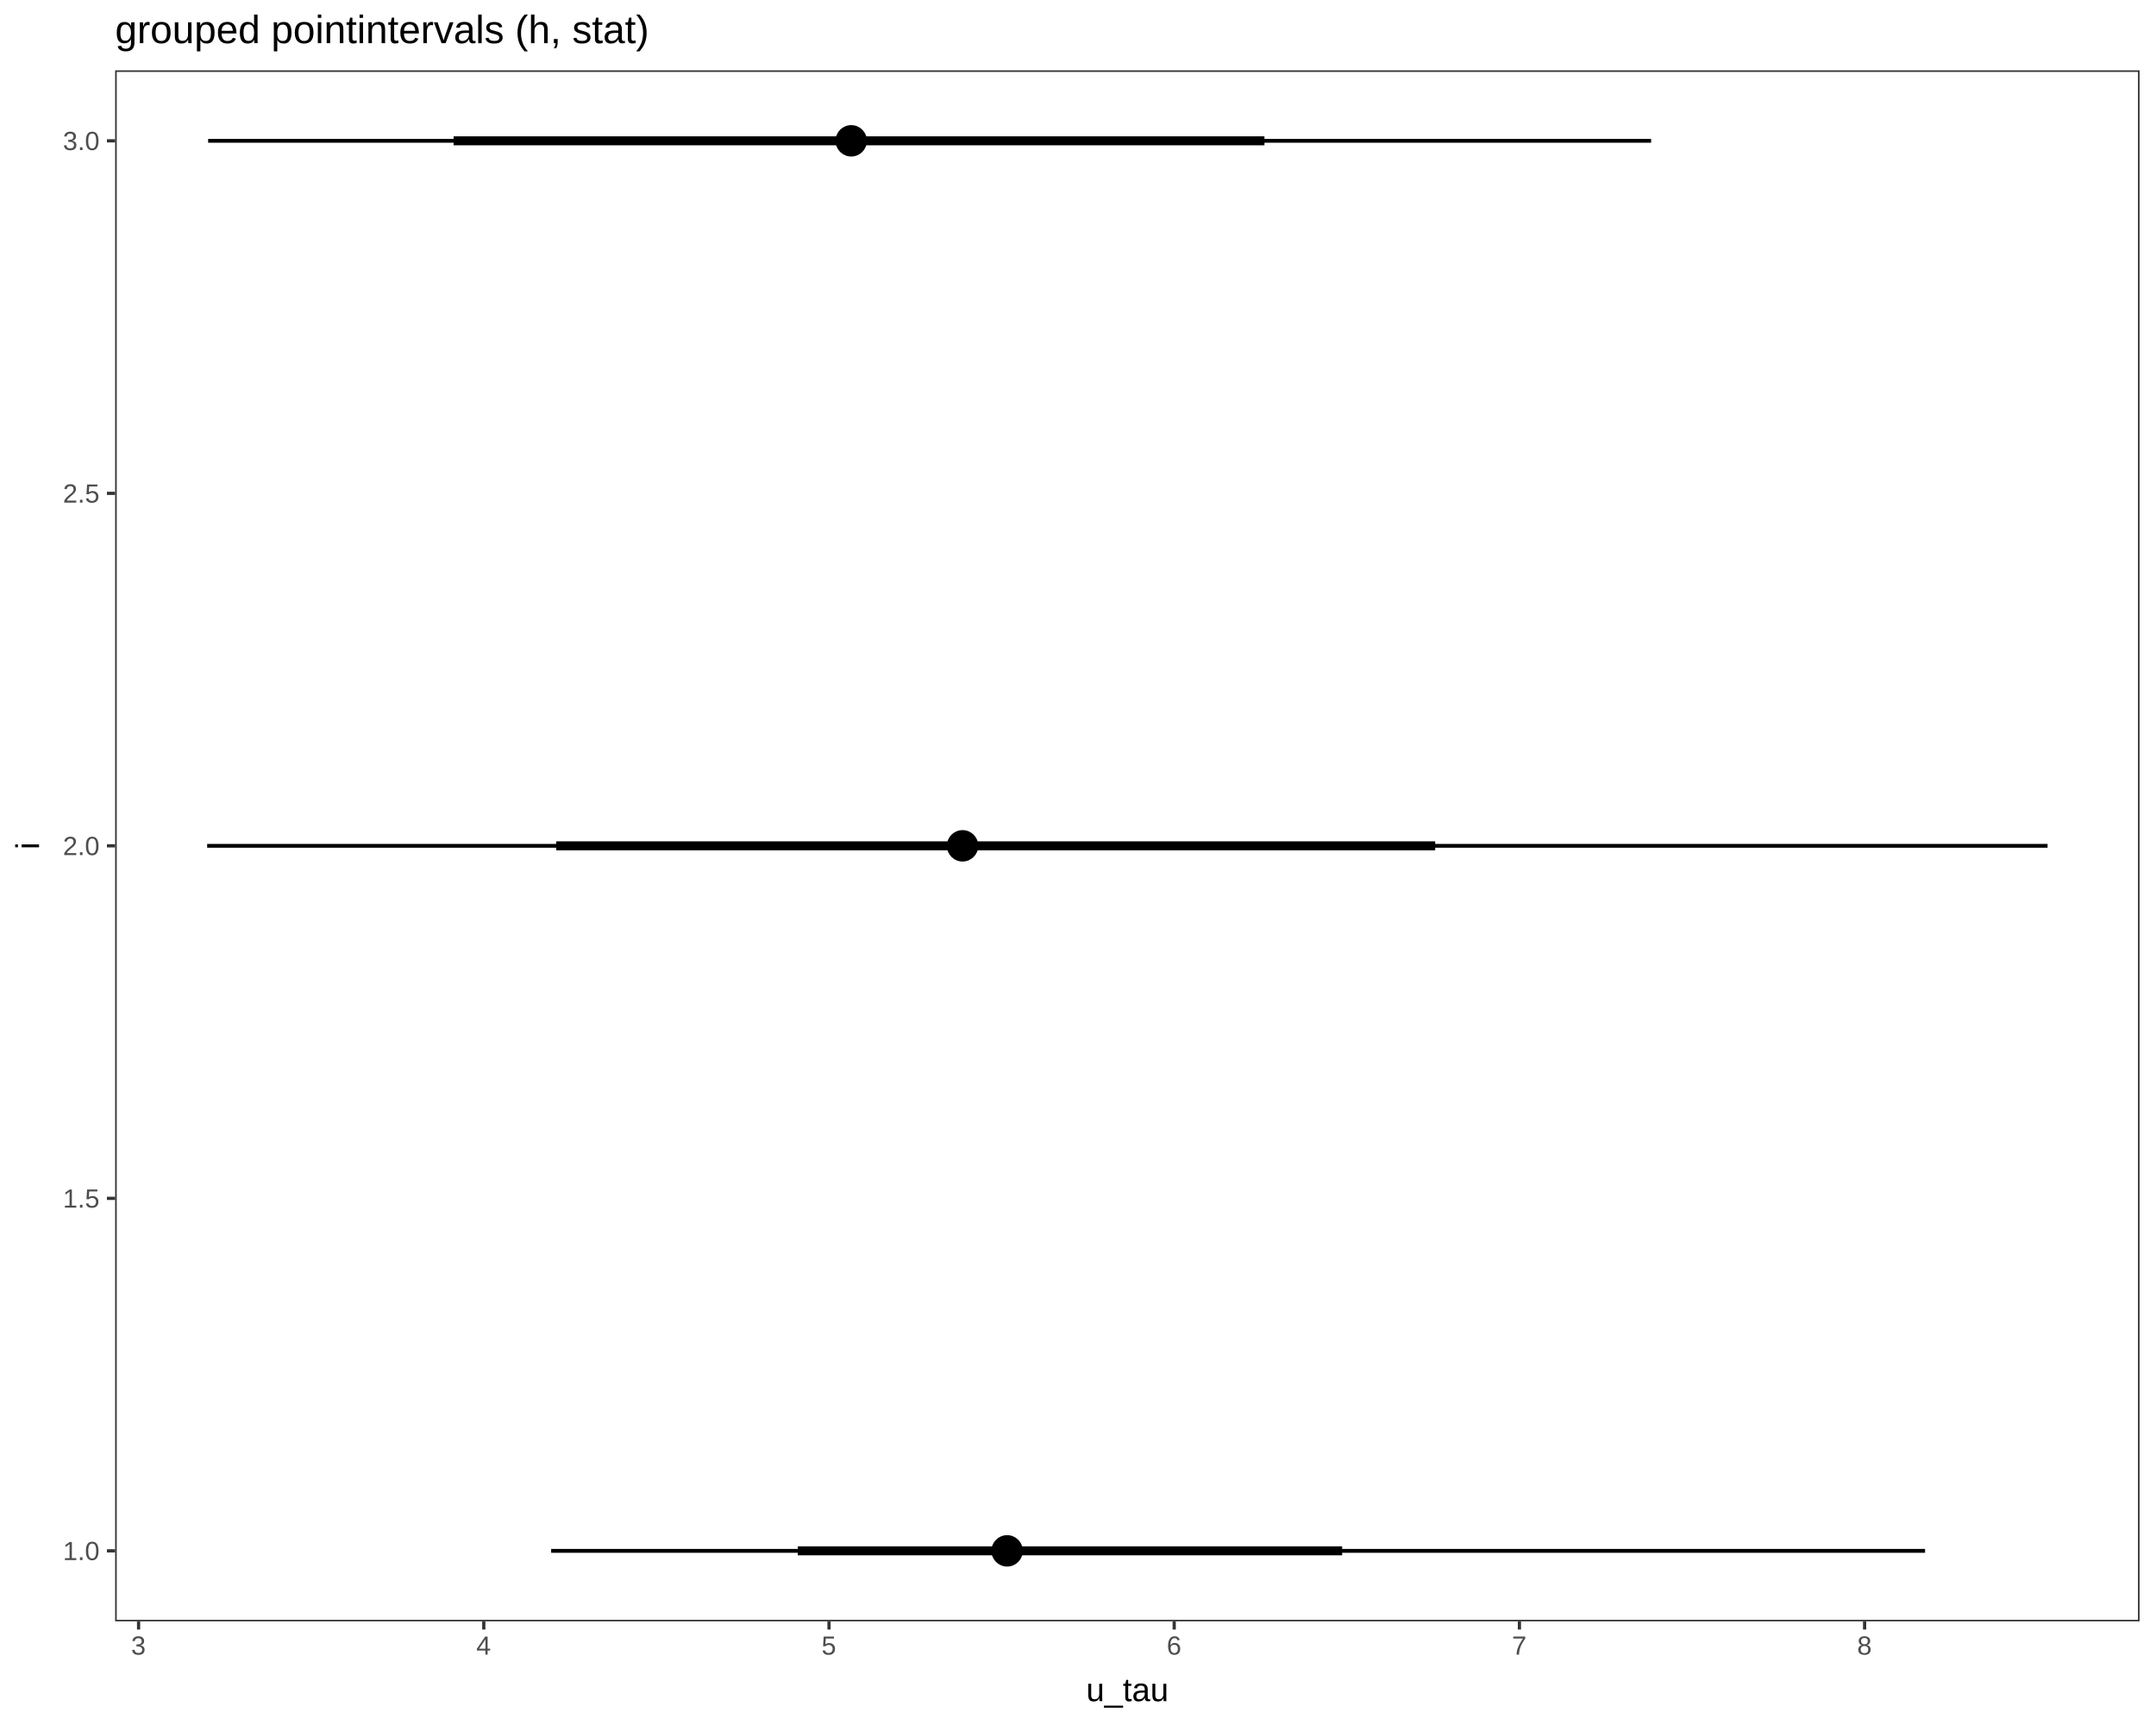
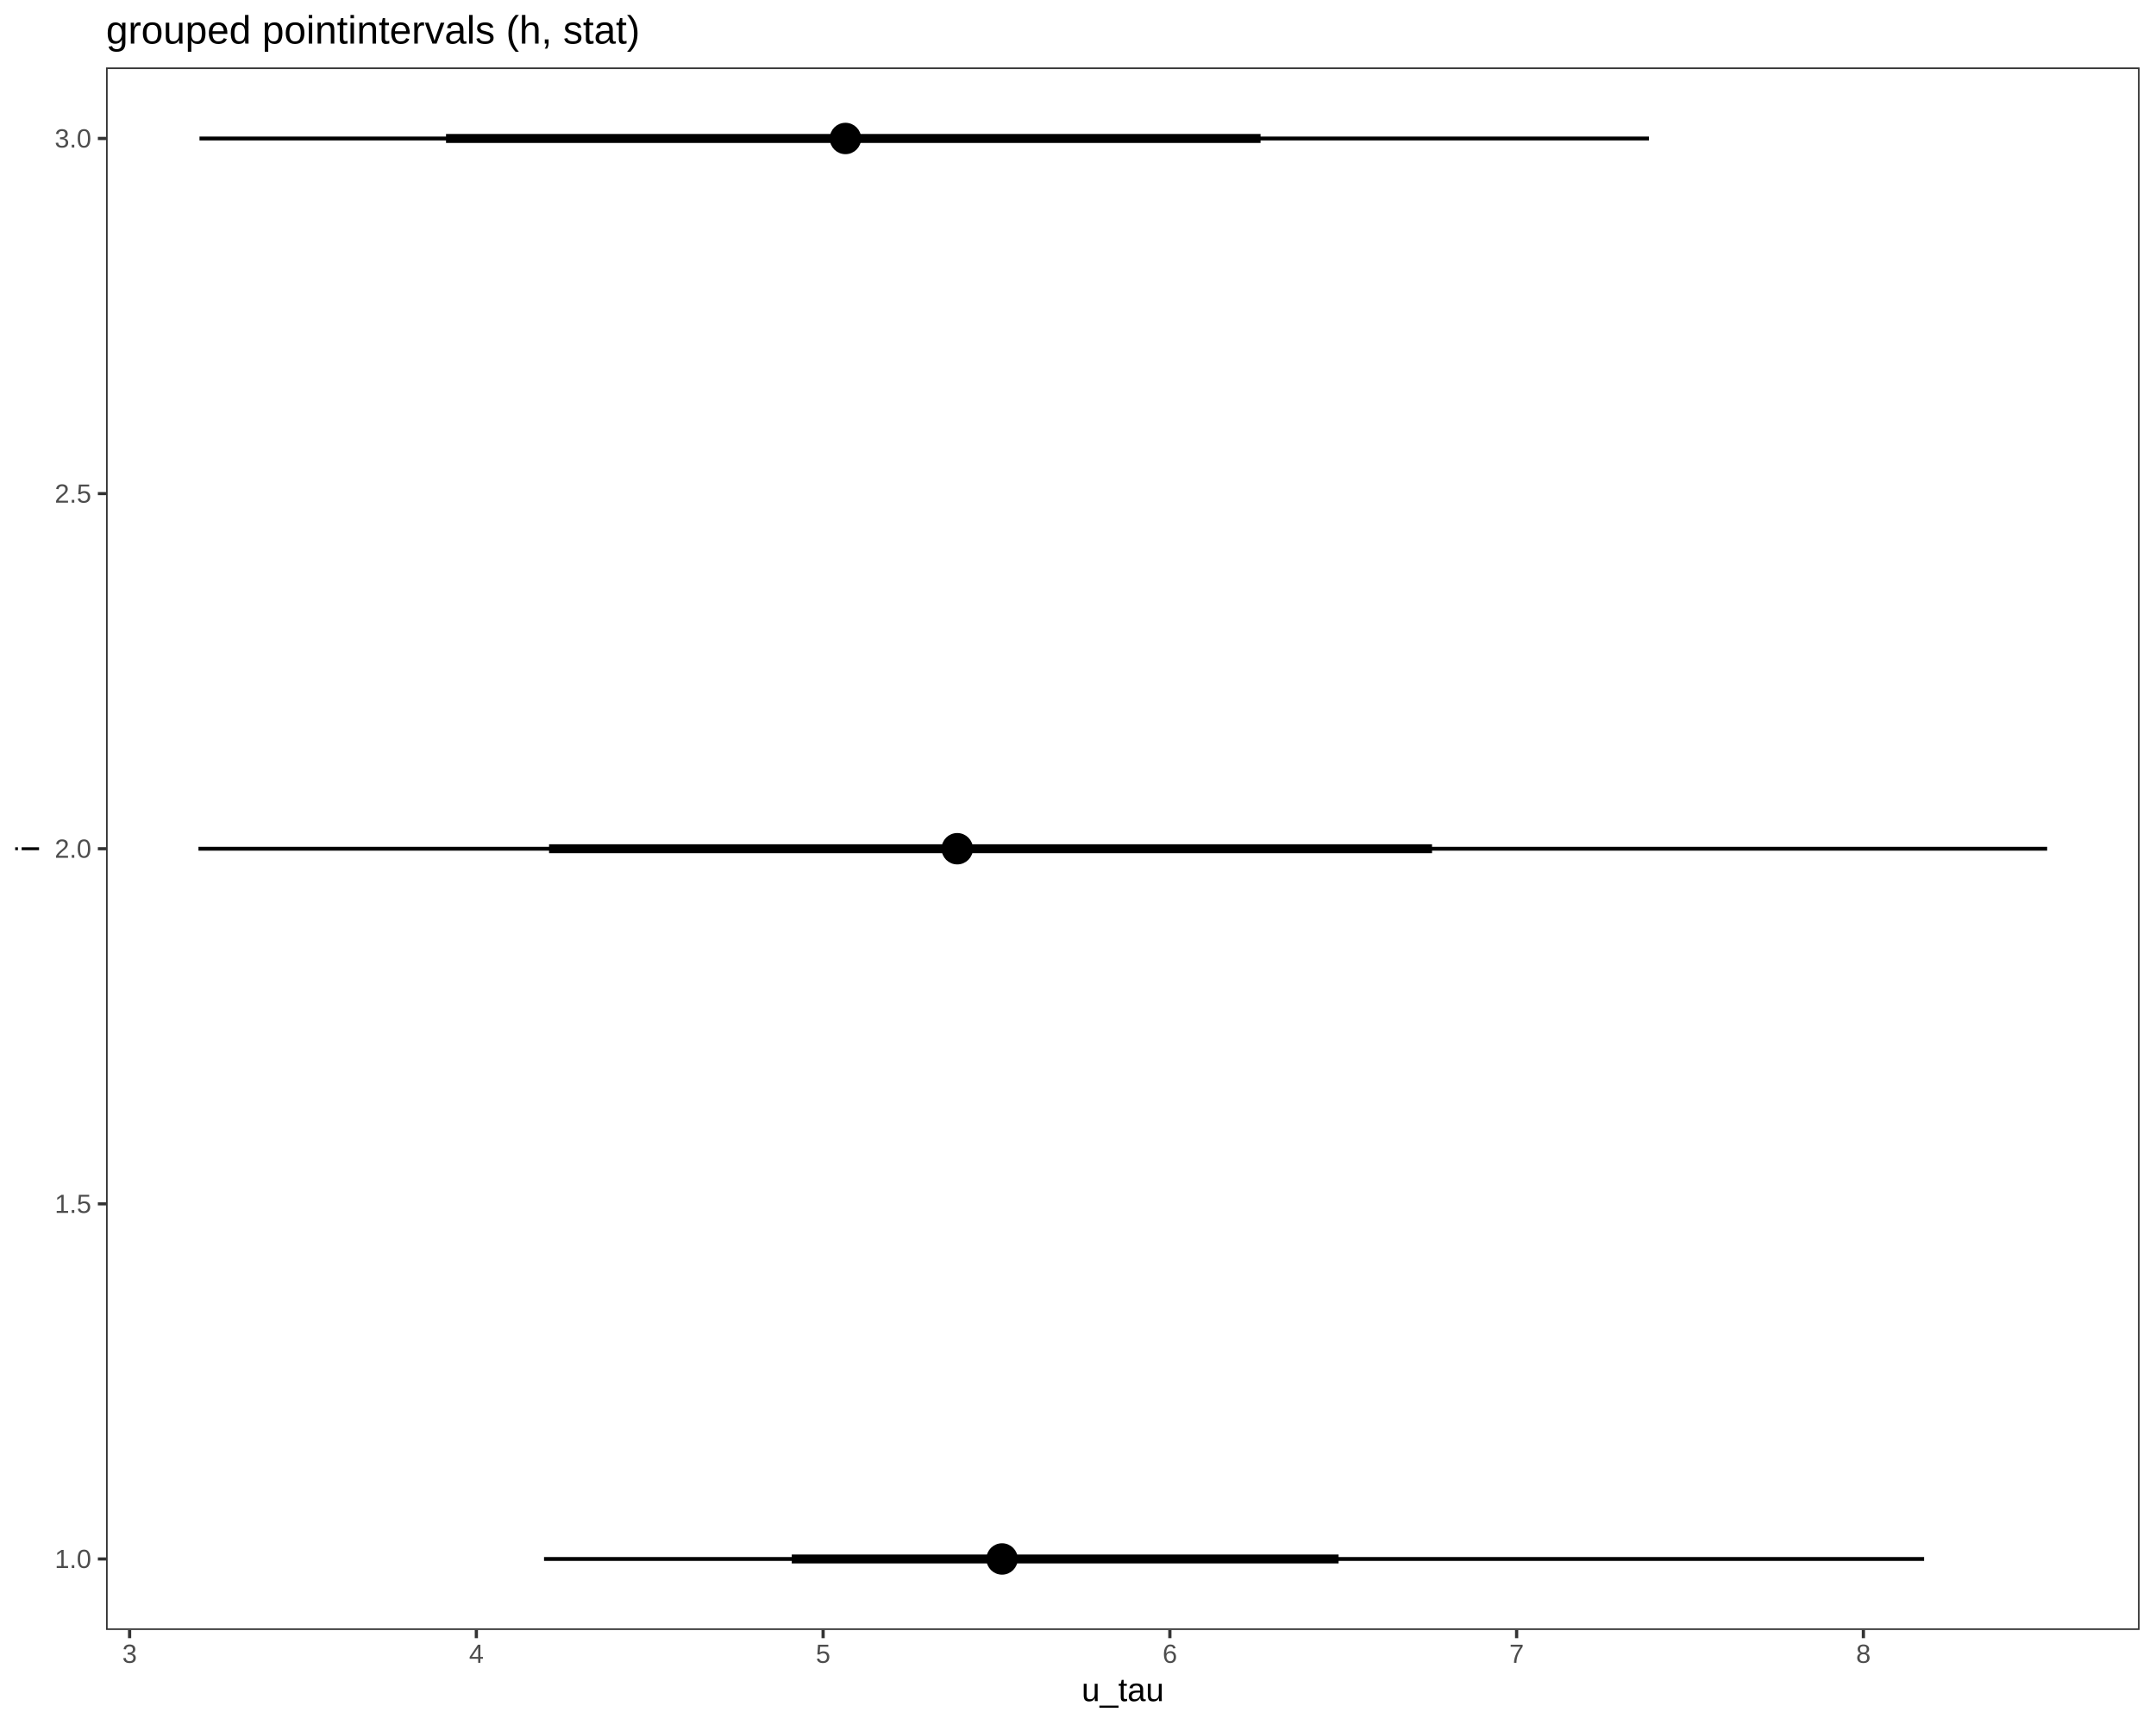
<svg xmlns="http://www.w3.org/2000/svg" viewBox="0 0 720.00 576.00">
  <defs>
    <style type="text/css">
-     line, polyline, path, rect, circle {
+     line, polyline, polygon, path, rect, circle {
      fill: none;
      stroke: #000000;
      stroke-linecap: round;
      stroke-linejoin: round;
      stroke-miterlimit: 10.00;
    }
  </style>
  </defs>
  <rect width="100%" height="100%" style="stroke: none; fill: #FFFFFF;" />
  <rect x="0.00" y="0.00" width="720.00" height="576.00" style="stroke-width: 1.07; stroke: #FFFFFF; fill: #FFFFFF;" />
  <defs>
-     <clipPath id="cpMzguNDQ4NXw3MTQuNTIxfDU0MS4zOTF8MjMuNDc2Nw==">
-       <rect x="38.45" y="23.48" width="676.07" height="517.91" />
+     <clipPath id="cpMzUuNDJ8NzE0LjUyfDU0NC4yN3wyMi41Mg==">
+       <rect x="35.42" y="22.52" width="679.10" height="521.75" />
    </clipPath>
  </defs>
-   <rect x="38.45" y="23.48" width="676.07" height="517.91" style="stroke-width: 1.07; stroke: none; fill: #FFFFFF;" clip-path="url(#cpMzguNDQ4NXw3MTQuNTIxfDU0MS4zOTF8MjMuNDc2Nw==)" />
-   <line x1="266.42" y1="517.85" x2="448.22" y2="517.85" style="stroke-width: 2.99; stroke-linecap: butt;" clip-path="url(#cpMzguNDQ4NXw3MTQuNTIxfDU0MS4zOTF8MjMuNDc2Nw==)" />
-   <line x1="184.06" y1="517.85" x2="642.88" y2="517.85" style="stroke-width: 1.28; stroke-linecap: butt;" clip-path="url(#cpMzguNDQ4NXw3MTQuNTIxfDU0MS4zOTF8MjMuNDc2Nw==)" />
-   <line x1="185.74" y1="282.43" x2="479.29" y2="282.43" style="stroke-width: 2.99; stroke-linecap: butt;" clip-path="url(#cpMzguNDQ4NXw3MTQuNTIxfDU0MS4zOTF8MjMuNDc2Nw==)" />
-   <line x1="69.18" y1="282.43" x2="683.79" y2="282.43" style="stroke-width: 1.28; stroke-linecap: butt;" clip-path="url(#cpMzguNDQ4NXw3MTQuNTIxfDU0MS4zOTF8MjMuNDc2Nw==)" />
-   <line x1="151.48" y1="47.02" x2="422.27" y2="47.02" style="stroke-width: 2.99; stroke-linecap: butt;" clip-path="url(#cpMzguNDQ4NXw3MTQuNTIxfDU0MS4zOTF8MjMuNDc2Nw==)" />
-   <line x1="69.51" y1="47.02" x2="551.39" y2="47.02" style="stroke-width: 1.28; stroke-linecap: butt;" clip-path="url(#cpMzguNDQ4NXw3MTQuNTIxfDU0MS4zOTF8MjMuNDc2Nw==)" />
-   <circle cx="336.33" cy="517.85" r="3.40pt" style="stroke-width: 1.42; fill: #000000;" clip-path="url(#cpMzguNDQ4NXw3MTQuNTIxfDU0MS4zOTF8MjMuNDc2Nw==)" />
-   <circle cx="336.33" cy="517.85" r="1.86pt" style="stroke-width: 1.42; fill: #000000;" clip-path="url(#cpMzguNDQ4NXw3MTQuNTIxfDU0MS4zOTF8MjMuNDc2Nw==)" />
-   <circle cx="321.45" cy="282.43" r="3.40pt" style="stroke-width: 1.42; fill: #000000;" clip-path="url(#cpMzguNDQ4NXw3MTQuNTIxfDU0MS4zOTF8MjMuNDc2Nw==)" />
-   <circle cx="321.45" cy="282.43" r="1.86pt" style="stroke-width: 1.42; fill: #000000;" clip-path="url(#cpMzguNDQ4NXw3MTQuNTIxfDU0MS4zOTF8MjMuNDc2Nw==)" />
-   <circle cx="284.27" cy="47.02" r="3.40pt" style="stroke-width: 1.42; fill: #000000;" clip-path="url(#cpMzguNDQ4NXw3MTQuNTIxfDU0MS4zOTF8MjMuNDc2Nw==)" />
-   <circle cx="284.27" cy="47.02" r="1.86pt" style="stroke-width: 1.42; fill: #000000;" clip-path="url(#cpMzguNDQ4NXw3MTQuNTIxfDU0MS4zOTF8MjMuNDc2Nw==)" />
-   <rect x="38.45" y="23.48" width="676.07" height="517.91" style="stroke-width: 1.07; stroke: #333333;" clip-path="url(#cpMzguNDQ4NXw3MTQuNTIxfDU0MS4zOTF8MjMuNDc2Nw==)" />
+   <rect x="35.42" y="22.52" width="679.10" height="521.75" style="stroke-width: 1.07; stroke: none; fill: #FFFFFF;" clip-path="url(#cpMzUuNDJ8NzE0LjUyfDU0NC4yN3wyMi41Mg==)" />
+   <line x1="264.41" y1="520.56" x2="447.02" y2="520.56" style="stroke-width: 2.99; stroke-linecap: butt;" clip-path="url(#cpMzUuNDJ8NzE0LjUyfDU0NC4yN3wyMi41Mg==)" />
+   <line x1="181.68" y1="520.56" x2="642.56" y2="520.56" style="stroke-width: 1.28; stroke-linecap: butt;" clip-path="url(#cpMzUuNDJ8NzE0LjUyfDU0NC4yN3wyMi41Mg==)" />
+   <line x1="183.36" y1="283.40" x2="478.23" y2="283.40" style="stroke-width: 2.99; stroke-linecap: butt;" clip-path="url(#cpMzUuNDJ8NzE0LjUyfDU0NC4yN3wyMi41Mg==)" />
+   <line x1="66.28" y1="283.40" x2="683.65" y2="283.40" style="stroke-width: 1.28; stroke-linecap: butt;" clip-path="url(#cpMzUuNDJ8NzE0LjUyfDU0NC4yN3wyMi41Mg==)" />
+   <line x1="148.95" y1="46.24" x2="420.96" y2="46.24" style="stroke-width: 2.99; stroke-linecap: butt;" clip-path="url(#cpMzUuNDJ8NzE0LjUyfDU0NC4yN3wyMi41Mg==)" />
+   <line x1="66.62" y1="46.24" x2="550.66" y2="46.24" style="stroke-width: 1.28; stroke-linecap: butt;" clip-path="url(#cpMzUuNDJ8NzE0LjUyfDU0NC4yN3wyMi41Mg==)" />
+   <circle cx="334.64" cy="520.56" r="3.40pt" style="stroke-width: 1.42; fill: #000000;" clip-path="url(#cpMzUuNDJ8NzE0LjUyfDU0NC4yN3wyMi41Mg==)" />
+   <circle cx="334.64" cy="520.56" r="1.86pt" style="stroke-width: 1.42; fill: #000000;" clip-path="url(#cpMzUuNDJ8NzE0LjUyfDU0NC4yN3wyMi41Mg==)" />
+   <circle cx="319.68" cy="283.40" r="3.40pt" style="stroke-width: 1.42; fill: #000000;" clip-path="url(#cpMzUuNDJ8NzE0LjUyfDU0NC4yN3wyMi41Mg==)" />
+   <circle cx="319.68" cy="283.40" r="1.86pt" style="stroke-width: 1.42; fill: #000000;" clip-path="url(#cpMzUuNDJ8NzE0LjUyfDU0NC4yN3wyMi41Mg==)" />
+   <circle cx="282.34" cy="46.24" r="3.40pt" style="stroke-width: 1.42; fill: #000000;" clip-path="url(#cpMzUuNDJ8NzE0LjUyfDU0NC4yN3wyMi41Mg==)" />
+   <circle cx="282.34" cy="46.24" r="1.86pt" style="stroke-width: 1.42; fill: #000000;" clip-path="url(#cpMzUuNDJ8NzE0LjUyfDU0NC4yN3wyMi41Mg==)" />
+   <rect x="35.42" y="22.52" width="679.10" height="521.75" style="stroke-width: 1.07; stroke: #333333;" clip-path="url(#cpMzUuNDJ8NzE0LjUyfDU0NC4yN3wyMi41Mg==)" />
  <defs>
-     <clipPath id="cpMHw3MjB8NTc2fDA=">
+     <clipPath id="cpMC4wMHw3MjAuMDB8NTc2LjAwfDAuMDA=">
      <rect x="0.00" y="0.00" width="720.00" height="576.00" />
    </clipPath>
  </defs>
-   <g clip-path="url(#cpMHw3MjB8NTc2fDA=)">
-     <text x="21.01" y="520.94" style="font-size: 8.80px; fill: #4D4D4D; font-family: Liberation Sans;" textLength="12.51px" lengthAdjust="spacingAndGlyphs">1.0</text>
+   <g clip-path="url(#cpMC4wMHw3MjAuMDB8NTc2LjAwfDAuMDA=)">
+     <text x="18.27" y="523.58" style="font-size: 8.80px; fill: #4D4D4D; font-family: Liberation Sans;" textLength="12.22px" lengthAdjust="spacingAndGlyphs">1.0</text>
  </g>
-   <g clip-path="url(#cpMHw3MjB8NTc2fDA=)">
-     <text x="21.01" y="403.24" style="font-size: 8.80px; fill: #4D4D4D; font-family: Liberation Sans;" textLength="12.51px" lengthAdjust="spacingAndGlyphs">1.5</text>
+   <g clip-path="url(#cpMC4wMHw3MjAuMDB8NTc2LjAwfDAuMDA=)">
+     <text x="18.27" y="405.00" style="font-size: 8.80px; fill: #4D4D4D; font-family: Liberation Sans;" textLength="12.22px" lengthAdjust="spacingAndGlyphs">1.5</text>
  </g>
-   <g clip-path="url(#cpMHw3MjB8NTc2fDA=)">
-     <text x="21.01" y="285.53" style="font-size: 8.80px; fill: #4D4D4D; font-family: Liberation Sans;" textLength="12.51px" lengthAdjust="spacingAndGlyphs">2.0</text>
+   <g clip-path="url(#cpMC4wMHw3MjAuMDB8NTc2LjAwfDAuMDA=)">
+     <text x="18.27" y="286.42" style="font-size: 8.80px; fill: #4D4D4D; font-family: Liberation Sans;" textLength="12.22px" lengthAdjust="spacingAndGlyphs">2.0</text>
  </g>
-   <g clip-path="url(#cpMHw3MjB8NTc2fDA=)">
-     <text x="21.01" y="167.82" style="font-size: 8.80px; fill: #4D4D4D; font-family: Liberation Sans;" textLength="12.51px" lengthAdjust="spacingAndGlyphs">2.5</text>
+   <g clip-path="url(#cpMC4wMHw3MjAuMDB8NTc2LjAwfDAuMDA=)">
+     <text x="18.27" y="167.84" style="font-size: 8.80px; fill: #4D4D4D; font-family: Liberation Sans;" textLength="12.22px" lengthAdjust="spacingAndGlyphs">2.5</text>
  </g>
-   <g clip-path="url(#cpMHw3MjB8NTc2fDA=)">
-     <text x="21.01" y="50.11" style="font-size: 8.80px; fill: #4D4D4D; font-family: Liberation Sans;" textLength="12.51px" lengthAdjust="spacingAndGlyphs">3.0</text>
+   <g clip-path="url(#cpMC4wMHw3MjAuMDB8NTc2LjAwfDAuMDA=)">
+     <text x="18.27" y="49.26" style="font-size: 8.80px; fill: #4D4D4D; font-family: Liberation Sans;" textLength="12.22px" lengthAdjust="spacingAndGlyphs">3.0</text>
  </g>
-   <polyline points="35.71,517.85 38.45,517.85 " style="stroke-width: 1.07; stroke: #333333; stroke-linecap: butt;" clip-path="url(#cpMHw3MjB8NTc2fDA=)" />
-   <polyline points="35.71,400.14 38.45,400.14 " style="stroke-width: 1.07; stroke: #333333; stroke-linecap: butt;" clip-path="url(#cpMHw3MjB8NTc2fDA=)" />
-   <polyline points="35.71,282.43 38.45,282.43 " style="stroke-width: 1.07; stroke: #333333; stroke-linecap: butt;" clip-path="url(#cpMHw3MjB8NTc2fDA=)" />
-   <polyline points="35.71,164.73 38.45,164.73 " style="stroke-width: 1.07; stroke: #333333; stroke-linecap: butt;" clip-path="url(#cpMHw3MjB8NTc2fDA=)" />
-   <polyline points="35.71,47.02 38.45,47.02 " style="stroke-width: 1.07; stroke: #333333; stroke-linecap: butt;" clip-path="url(#cpMHw3MjB8NTc2fDA=)" />
-   <polyline points="46.28,544.13 46.28,541.39 " style="stroke-width: 1.07; stroke: #333333; stroke-linecap: butt;" clip-path="url(#cpMHw3MjB8NTc2fDA=)" />
-   <polyline points="161.56,544.13 161.56,541.39 " style="stroke-width: 1.07; stroke: #333333; stroke-linecap: butt;" clip-path="url(#cpMHw3MjB8NTc2fDA=)" />
-   <polyline points="276.85,544.13 276.85,541.39 " style="stroke-width: 1.07; stroke: #333333; stroke-linecap: butt;" clip-path="url(#cpMHw3MjB8NTc2fDA=)" />
-   <polyline points="392.13,544.13 392.13,541.39 " style="stroke-width: 1.07; stroke: #333333; stroke-linecap: butt;" clip-path="url(#cpMHw3MjB8NTc2fDA=)" />
-   <polyline points="507.41,544.13 507.41,541.39 " style="stroke-width: 1.07; stroke: #333333; stroke-linecap: butt;" clip-path="url(#cpMHw3MjB8NTc2fDA=)" />
-   <polyline points="622.69,544.13 622.69,541.39 " style="stroke-width: 1.07; stroke: #333333; stroke-linecap: butt;" clip-path="url(#cpMHw3MjB8NTc2fDA=)" />
-   <g clip-path="url(#cpMHw3MjB8NTc2fDA=)">
-     <text x="43.78" y="552.51" style="font-size: 8.80px; fill: #4D4D4D; font-family: Liberation Sans;" textLength="5.01px" lengthAdjust="spacingAndGlyphs">3</text>
+   <polyline points="32.68,520.56 35.42,520.56 " style="stroke-width: 1.07; stroke: #333333; stroke-linecap: butt;" clip-path="url(#cpMC4wMHw3MjAuMDB8NTc2LjAwfDAuMDA=)" />
+   <polyline points="32.68,401.98 35.42,401.98 " style="stroke-width: 1.07; stroke: #333333; stroke-linecap: butt;" clip-path="url(#cpMC4wMHw3MjAuMDB8NTc2LjAwfDAuMDA=)" />
+   <polyline points="32.68,283.40 35.42,283.40 " style="stroke-width: 1.07; stroke: #333333; stroke-linecap: butt;" clip-path="url(#cpMC4wMHw3MjAuMDB8NTc2LjAwfDAuMDA=)" />
+   <polyline points="32.68,164.82 35.42,164.82 " style="stroke-width: 1.07; stroke: #333333; stroke-linecap: butt;" clip-path="url(#cpMC4wMHw3MjAuMDB8NTc2LjAwfDAuMDA=)" />
+   <polyline points="32.68,46.24 35.42,46.24 " style="stroke-width: 1.07; stroke: #333333; stroke-linecap: butt;" clip-path="url(#cpMC4wMHw3MjAuMDB8NTc2LjAwfDAuMDA=)" />
+   <polyline points="43.28,547.01 43.28,544.27 " style="stroke-width: 1.07; stroke: #333333; stroke-linecap: butt;" clip-path="url(#cpMC4wMHw3MjAuMDB8NTc2LjAwfDAuMDA=)" />
+   <polyline points="159.08,547.01 159.08,544.27 " style="stroke-width: 1.07; stroke: #333333; stroke-linecap: butt;" clip-path="url(#cpMC4wMHw3MjAuMDB8NTc2LjAwfDAuMDA=)" />
+   <polyline points="274.88,547.01 274.88,544.27 " style="stroke-width: 1.07; stroke: #333333; stroke-linecap: butt;" clip-path="url(#cpMC4wMHw3MjAuMDB8NTc2LjAwfDAuMDA=)" />
+   <polyline points="390.68,547.01 390.68,544.27 " style="stroke-width: 1.07; stroke: #333333; stroke-linecap: butt;" clip-path="url(#cpMC4wMHw3MjAuMDB8NTc2LjAwfDAuMDA=)" />
+   <polyline points="506.48,547.01 506.48,544.27 " style="stroke-width: 1.07; stroke: #333333; stroke-linecap: butt;" clip-path="url(#cpMC4wMHw3MjAuMDB8NTc2LjAwfDAuMDA=)" />
+   <polyline points="622.28,547.01 622.28,544.27 " style="stroke-width: 1.07; stroke: #333333; stroke-linecap: butt;" clip-path="url(#cpMC4wMHw3MjAuMDB8NTc2LjAwfDAuMDA=)" />
+   <g clip-path="url(#cpMC4wMHw3MjAuMDB8NTc2LjAwfDAuMDA=)">
+     <text x="40.84" y="555.25" style="font-size: 8.80px; fill: #4D4D4D; font-family: Liberation Sans;" textLength="4.89px" lengthAdjust="spacingAndGlyphs">3</text>
  </g>
-   <g clip-path="url(#cpMHw3MjB8NTc2fDA=)">
-     <text x="159.06" y="552.51" style="font-size: 8.80px; fill: #4D4D4D; font-family: Liberation Sans;" textLength="5.01px" lengthAdjust="spacingAndGlyphs">4</text>
+   <g clip-path="url(#cpMC4wMHw3MjAuMDB8NTc2LjAwfDAuMDA=)">
+     <text x="156.64" y="555.25" style="font-size: 8.80px; fill: #4D4D4D; font-family: Liberation Sans;" textLength="4.89px" lengthAdjust="spacingAndGlyphs">4</text>
  </g>
-   <g clip-path="url(#cpMHw3MjB8NTc2fDA=)">
-     <text x="274.34" y="552.51" style="font-size: 8.80px; fill: #4D4D4D; font-family: Liberation Sans;" textLength="5.01px" lengthAdjust="spacingAndGlyphs">5</text>
+   <g clip-path="url(#cpMC4wMHw3MjAuMDB8NTc2LjAwfDAuMDA=)">
+     <text x="272.44" y="555.25" style="font-size: 8.80px; fill: #4D4D4D; font-family: Liberation Sans;" textLength="4.89px" lengthAdjust="spacingAndGlyphs">5</text>
  </g>
-   <g clip-path="url(#cpMHw3MjB8NTc2fDA=)">
-     <text x="389.63" y="552.51" style="font-size: 8.80px; fill: #4D4D4D; font-family: Liberation Sans;" textLength="5.01px" lengthAdjust="spacingAndGlyphs">6</text>
+   <g clip-path="url(#cpMC4wMHw3MjAuMDB8NTc2LjAwfDAuMDA=)">
+     <text x="388.24" y="555.25" style="font-size: 8.80px; fill: #4D4D4D; font-family: Liberation Sans;" textLength="4.89px" lengthAdjust="spacingAndGlyphs">6</text>
  </g>
-   <g clip-path="url(#cpMHw3MjB8NTc2fDA=)">
-     <text x="504.91" y="552.51" style="font-size: 8.80px; fill: #4D4D4D; font-family: Liberation Sans;" textLength="5.01px" lengthAdjust="spacingAndGlyphs">7</text>
+   <g clip-path="url(#cpMC4wMHw3MjAuMDB8NTc2LjAwfDAuMDA=)">
+     <text x="504.04" y="555.25" style="font-size: 8.80px; fill: #4D4D4D; font-family: Liberation Sans;" textLength="4.89px" lengthAdjust="spacingAndGlyphs">7</text>
  </g>
-   <g clip-path="url(#cpMHw3MjB8NTc2fDA=)">
-     <text x="620.19" y="552.51" style="font-size: 8.80px; fill: #4D4D4D; font-family: Liberation Sans;" textLength="5.01px" lengthAdjust="spacingAndGlyphs">8</text>
+   <g clip-path="url(#cpMC4wMHw3MjAuMDB8NTc2LjAwfDAuMDA=)">
+     <text x="619.84" y="555.25" style="font-size: 8.80px; fill: #4D4D4D; font-family: Liberation Sans;" textLength="4.89px" lengthAdjust="spacingAndGlyphs">8</text>
  </g>
-   <g clip-path="url(#cpMHw3MjB8NTc2fDA=)">
-     <text x="362.72" y="568.04" style="font-size: 11.00px; font-family: Liberation Sans;" textLength="27.53px" lengthAdjust="spacingAndGlyphs">u_tau</text>
+   <g clip-path="url(#cpMC4wMHw3MjAuMDB8NTc2LjAwfDAuMDA=)">
+     <text x="361.19" y="568.04" style="font-size: 11.00px; font-family: Liberation Sans;" textLength="27.56px" lengthAdjust="spacingAndGlyphs">u_tau</text>
  </g>
-   <g clip-path="url(#cpMHw3MjB8NTc2fDA=)">
-     <text transform="translate(13.04,283.66) rotate(-90)" style="font-size: 11.00px; font-family: Liberation Sans;" textLength="2.44px" lengthAdjust="spacingAndGlyphs">i</text>
+   <g clip-path="url(#cpMC4wMHw3MjAuMDB8NTc2LjAwfDAuMDA=)">
+     <text transform="translate(13.04,284.62) rotate(-90)" style="font-size: 11.00px; font-family: Liberation Sans;" textLength="2.44px" lengthAdjust="spacingAndGlyphs">i</text>
  </g>
-   <g clip-path="url(#cpMHw3MjB8NTc2fDA=)">
-     <text x="38.45" y="14.42" style="font-size: 13.20px; font-family: Liberation Sans;" textLength="175.60px" lengthAdjust="spacingAndGlyphs">grouped pointintervals (h, stat)</text>
+   <g clip-path="url(#cpMC4wMHw3MjAuMDB8NTc2LjAwfDAuMDA=)">
+     <text x="35.42" y="14.56" style="font-size: 13.20px; font-family: Liberation Sans;" textLength="178.00px" lengthAdjust="spacingAndGlyphs">grouped pointintervals (h, stat)</text>
  </g>
</svg>
